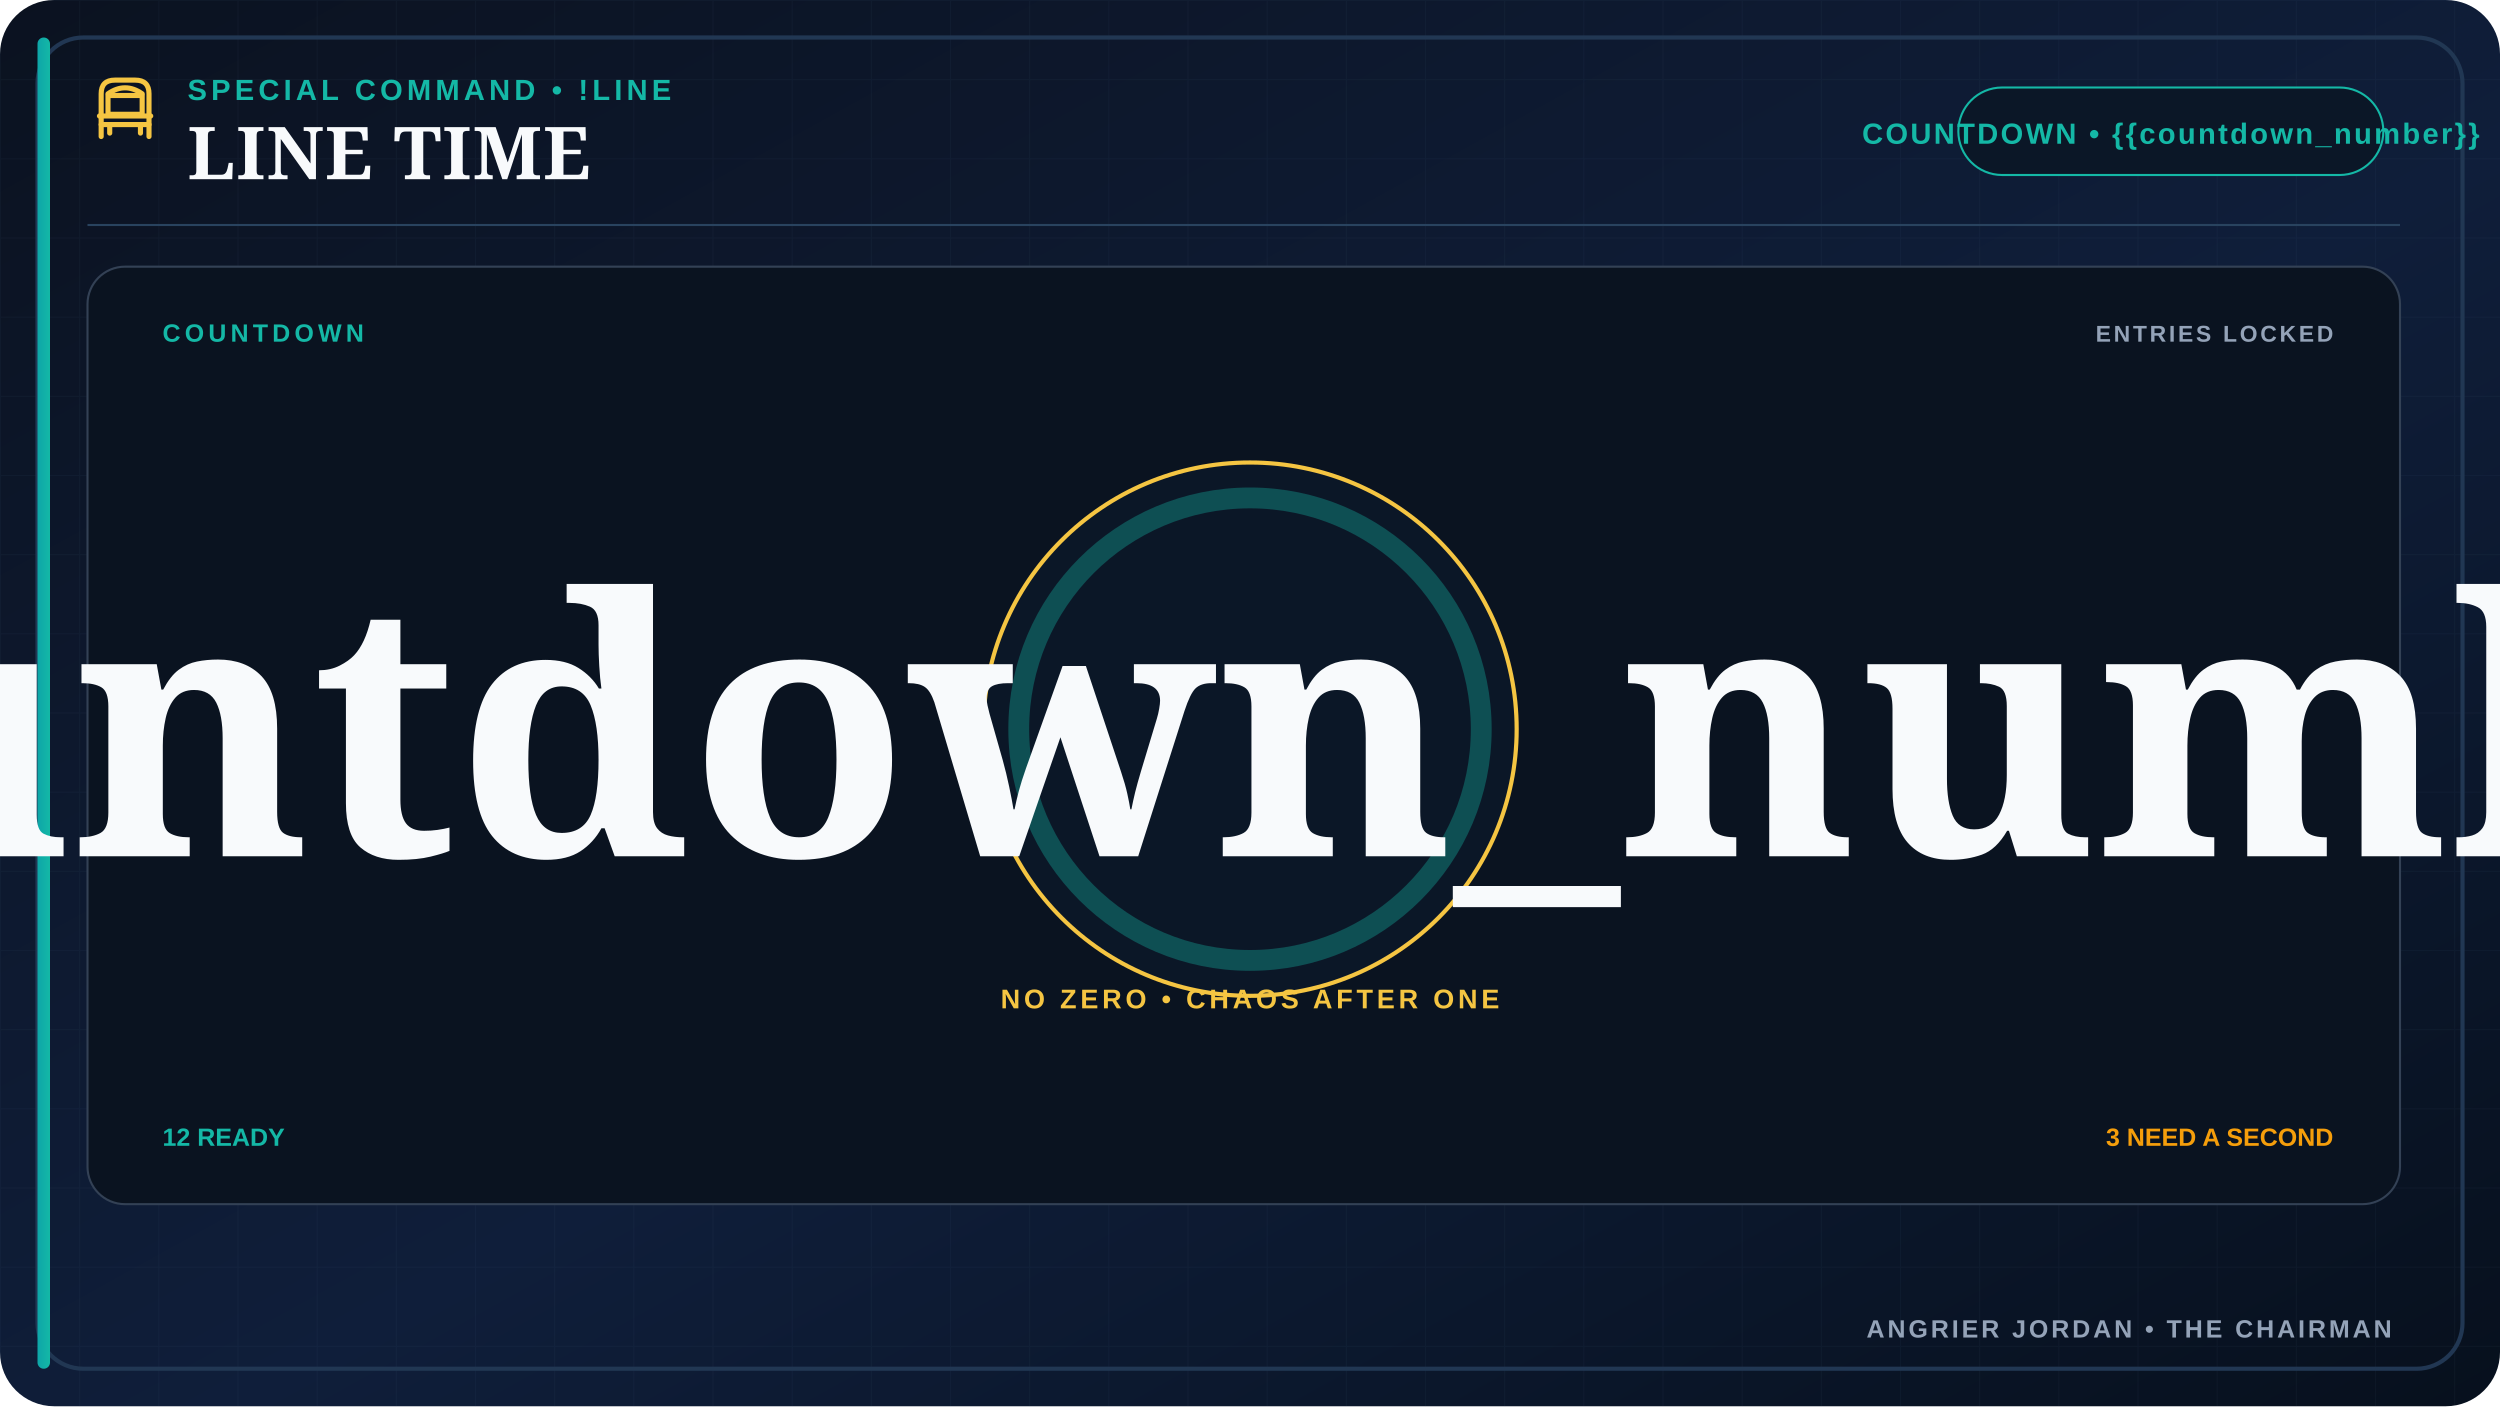
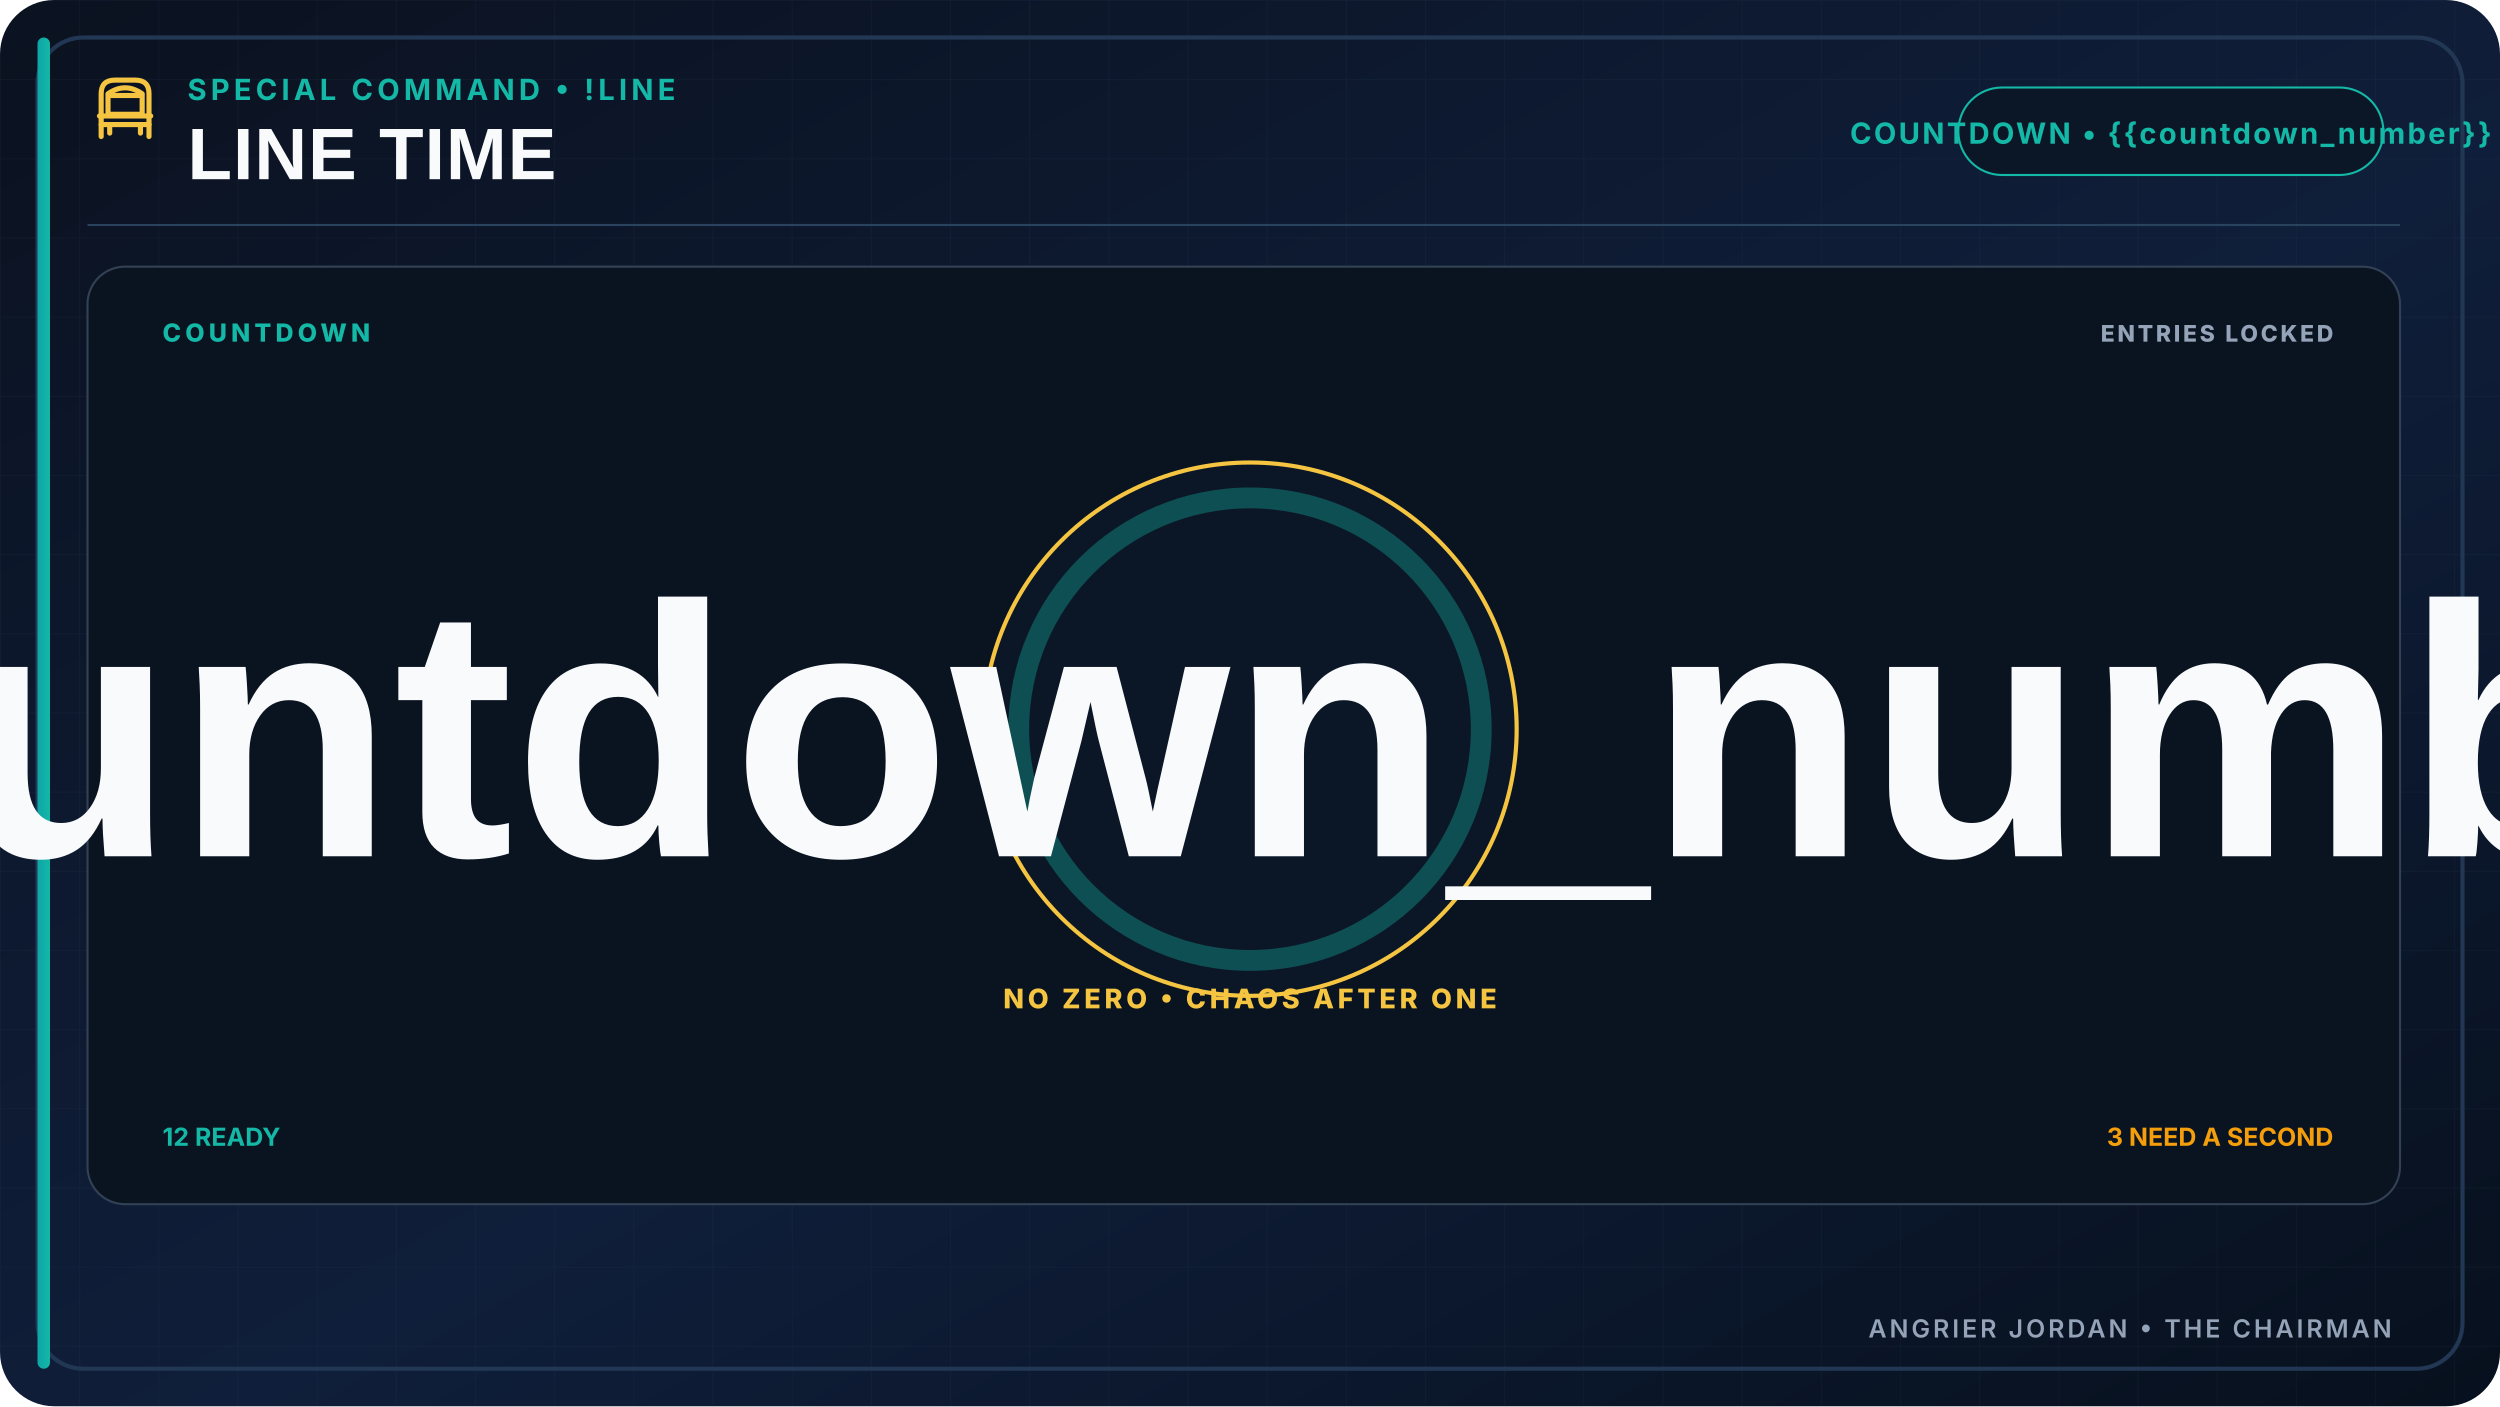
<svg xmlns="http://www.w3.org/2000/svg" width="1200" height="675" viewBox="0 0 1200 675">
  <defs>
    <linearGradient id="bg" x1="0" y1="0" x2="1" y2="1">
      <stop offset="0" stop-color="#0B1220" />
      <stop offset="0.55" stop-color="#0F1E3A" />
      <stop offset="1" stop-color="#07101D" />
    </linearGradient>
    <linearGradient id="panel" x1="0" y1="0" x2="1" y2="1">
      <stop offset="0" stop-color="#17243A" />
      <stop offset="1" stop-color="#101A2A" />
    </linearGradient>
    <linearGradient id="gold" x1="0" y1="0" x2="1" y2="0">
      <stop offset="0" stop-color="#F5C542" />
      <stop offset="1" stop-color="#FFD880" />
    </linearGradient>
    <linearGradient id="teal" x1="0" y1="0" x2="1" y2="0">
      <stop offset="0" stop-color="#0EA5A8" />
      <stop offset="1" stop-color="#14B8A6" />
    </linearGradient>
    <filter id="shadow">
      <feDropShadow dx="0" dy="10" stdDeviation="12" flood-color="#000" flood-opacity="0.35" />
    </filter>
    <filter id="glow">
      <feGaussianBlur stdDeviation="4" result="b" />
      <feMerge>
        <feMergeNode in="b" />
        <feMergeNode in="SourceGraphic" />
      </feMerge>
    </filter>
    <pattern id="grid" width="38" height="38" patternUnits="userSpaceOnUse">
      <path d="M38 0H0V38" fill="none" stroke="#5B789E" stroke-opacity=".06" stroke-width="1" />
    </pattern>
  </defs>
  <rect width="1200" height="675" rx="26" fill="url(#bg)" />
  <rect width="1200" height="675" rx="26" fill="url(#grid)" />
  <rect x="18" y="18" width="1164" height="639" rx="22" fill="none" stroke="#213753" stroke-width="2" />
  <rect x="18" y="18" width="6" height="639" rx="3" fill="url(#teal)" />
  <g transform="translate(42,36) scale(0.82)" fill="none" stroke="#F5C542" stroke-width="3" stroke-linecap="round" stroke-linejoin="round">
    <path d="M8 11 Q8 3 16 3 H28 Q36 3 36 11 V29 H8Z" />
    <path d="M12 12 H32 V23 H12Z" />
    <path d="M8 29 V36 M36 29 V36 M13 29 V34 M31 29 V34" />
    <path d="M7 24 H37" />
    <path d="M12 11 Q22 4 32 11" />
  </g>
-   <text x="90" y="48" fill="#14B8A6" font-family="Poppins, Arial, sans-serif" font-size="14" font-weight="700" text-anchor="start" opacity="1" letter-spacing="2">SPECIAL COMMAND • !LINE</text>
-   <text x="90" y="86" fill="#F8FAFC" font-family="Cinzel, Georgia, serif" font-size="35" font-weight="750" text-anchor="start" opacity="1" letter-spacing="0.5">LINE TIME</text>
+   <text x="90" y="48" fill="#14B8A6" font-family="Inter, Arial, sans-serif" font-size="14" font-weight="700" text-anchor="start" opacity="1" letter-spacing="2">SPECIAL COMMAND • !LINE</text>
+   <text x="90" y="86" fill="#F8FAFC" font-family="Space Grotesk, Arial, sans-serif" font-size="35" font-weight="750" text-anchor="start" opacity="1" letter-spacing="0.5">LINE TIME</text>
  <rect x="940" y="42" width="204" height="42" rx="21" fill="#0B1727" stroke="#14B8A6" stroke-width="1" opacity="1" />
-   <text x="1042" y="69" fill="#14B8A6" font-family="Poppins, Arial, sans-serif" font-size="14" font-weight="700" text-anchor="middle" opacity="1" letter-spacing="1.1">COUNTDOWN • {{countdown_number}}</text>
+   <text x="1042" y="69" fill="#14B8A6" font-family="Inter, Arial, sans-serif" font-size="14" font-weight="700" text-anchor="middle" opacity="1" letter-spacing="1.1">COUNTDOWN • {{countdown_number}}</text>
  <line x1="42" y1="108" x2="1152" y2="108" stroke="#29435F" />
  <rect x="42" y="128" width="1110" height="450" rx="18" fill="#0A1320" stroke="#334155" stroke-width="1" opacity="1" />
-   <text x="78" y="164" fill="#14B8A6" font-family="Poppins, Arial, sans-serif" font-size="12" font-weight="800" text-anchor="start" opacity="1" letter-spacing="2">COUNTDOWN</text>
-   <text x="1120" y="164" fill="#94A3B8" font-family="Poppins, Arial, sans-serif" font-size="11" font-weight="800" text-anchor="end" opacity="1" letter-spacing="1.3">ENTRIES LOCKED</text>
-   <text x="78" y="550" fill="#14B8A6" font-family="Poppins, Arial, sans-serif" font-size="12" font-weight="750" text-anchor="start" opacity="1" letter-spacing="0">12 READY</text>
-   <text x="1120" y="550" fill="#F59E0B" font-family="Poppins, Arial, sans-serif" font-size="12" font-weight="750" text-anchor="end" opacity="1" letter-spacing="0">3 NEED A SECOND</text>
+   <text x="78" y="164" fill="#14B8A6" font-family="Inter, Arial, sans-serif" font-size="12" font-weight="800" text-anchor="start" opacity="1" letter-spacing="2">COUNTDOWN</text>
+   <text x="1120" y="164" fill="#94A3B8" font-family="Inter, Arial, sans-serif" font-size="11" font-weight="800" text-anchor="end" opacity="1" letter-spacing="1.3">ENTRIES LOCKED</text>
+   <text x="78" y="550" fill="#14B8A6" font-family="Inter, Arial, sans-serif" font-size="12" font-weight="750" text-anchor="start" opacity="1" letter-spacing="0">12 READY</text>
+   <text x="1120" y="550" fill="#F59E0B" font-family="Inter, Arial, sans-serif" font-size="12" font-weight="750" text-anchor="end" opacity="1" letter-spacing="0">3 NEED A SECOND</text>
  <circle cx="600" cy="350" r="128" fill="#0B1727" stroke="#F5C542" stroke-width="2" />
  <circle cx="600" cy="350" r="111" fill="none" stroke="#14B8A6" stroke-opacity=".35" stroke-width="10" />
-   <text x="600" y="411" fill="#F8FAFC" font-family="Cinzel, Georgia, serif" font-size="172" font-weight="900" text-anchor="middle" opacity="1" letter-spacing="0">{{countdown_number}}</text>
-   <text x="600" y="484" fill="#F5C542" font-family="Poppins, Arial, sans-serif" font-size="13" font-weight="800" text-anchor="middle" opacity="1" letter-spacing="1.8">NO ZERO • CHAOS AFTER ONE</text>
-   <text x="1148" y="642" fill="#94A3B8" font-family="Poppins, Arial, sans-serif" font-size="12" font-weight="600" text-anchor="end" opacity="1" letter-spacing="1.4">ANGRIER JORDAN • THE CHAIRMAN</text>
+   <text x="600" y="411" fill="#F8FAFC" font-family="Space Grotesk, Arial, sans-serif" font-size="172" font-weight="900" text-anchor="middle" opacity="1" letter-spacing="0">{{countdown_number}}</text>
+   <text x="600" y="484" fill="#F5C542" font-family="Inter, Arial, sans-serif" font-size="13" font-weight="800" text-anchor="middle" opacity="1" letter-spacing="1.8">NO ZERO • CHAOS AFTER ONE</text>
+   <text x="1148" y="642" fill="#94A3B8" font-family="Inter, Arial, sans-serif" font-size="12" font-weight="600" text-anchor="end" opacity="1" letter-spacing="1.4">ANGRIER JORDAN • THE CHAIRMAN</text>
</svg>
